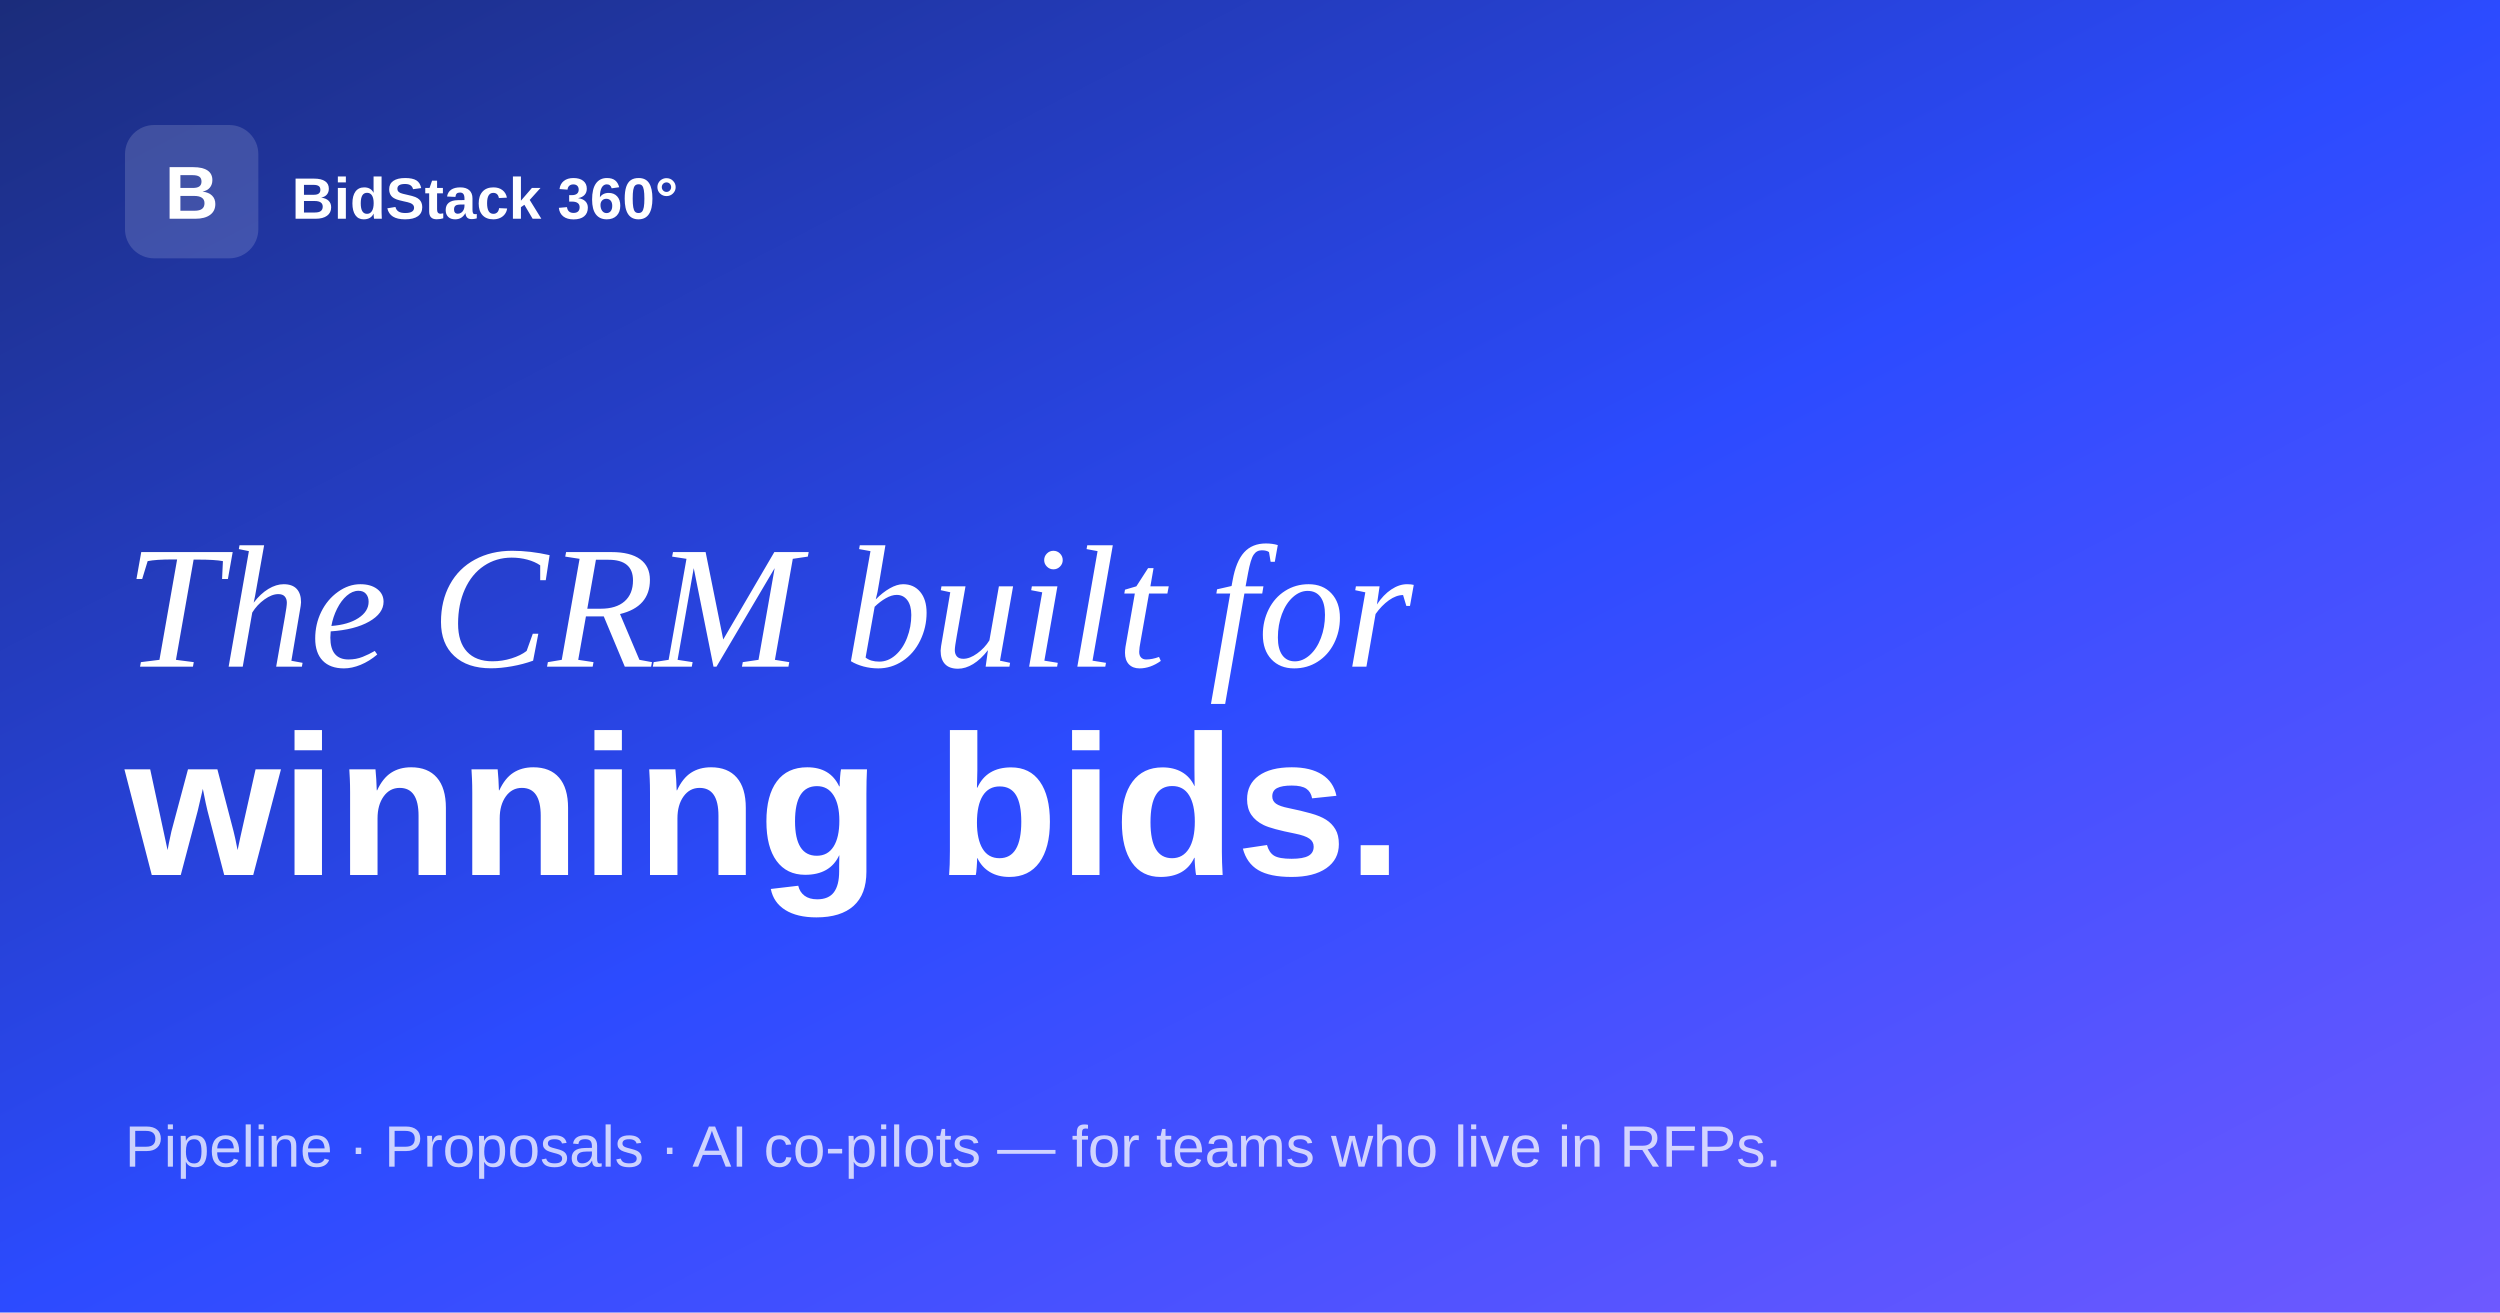
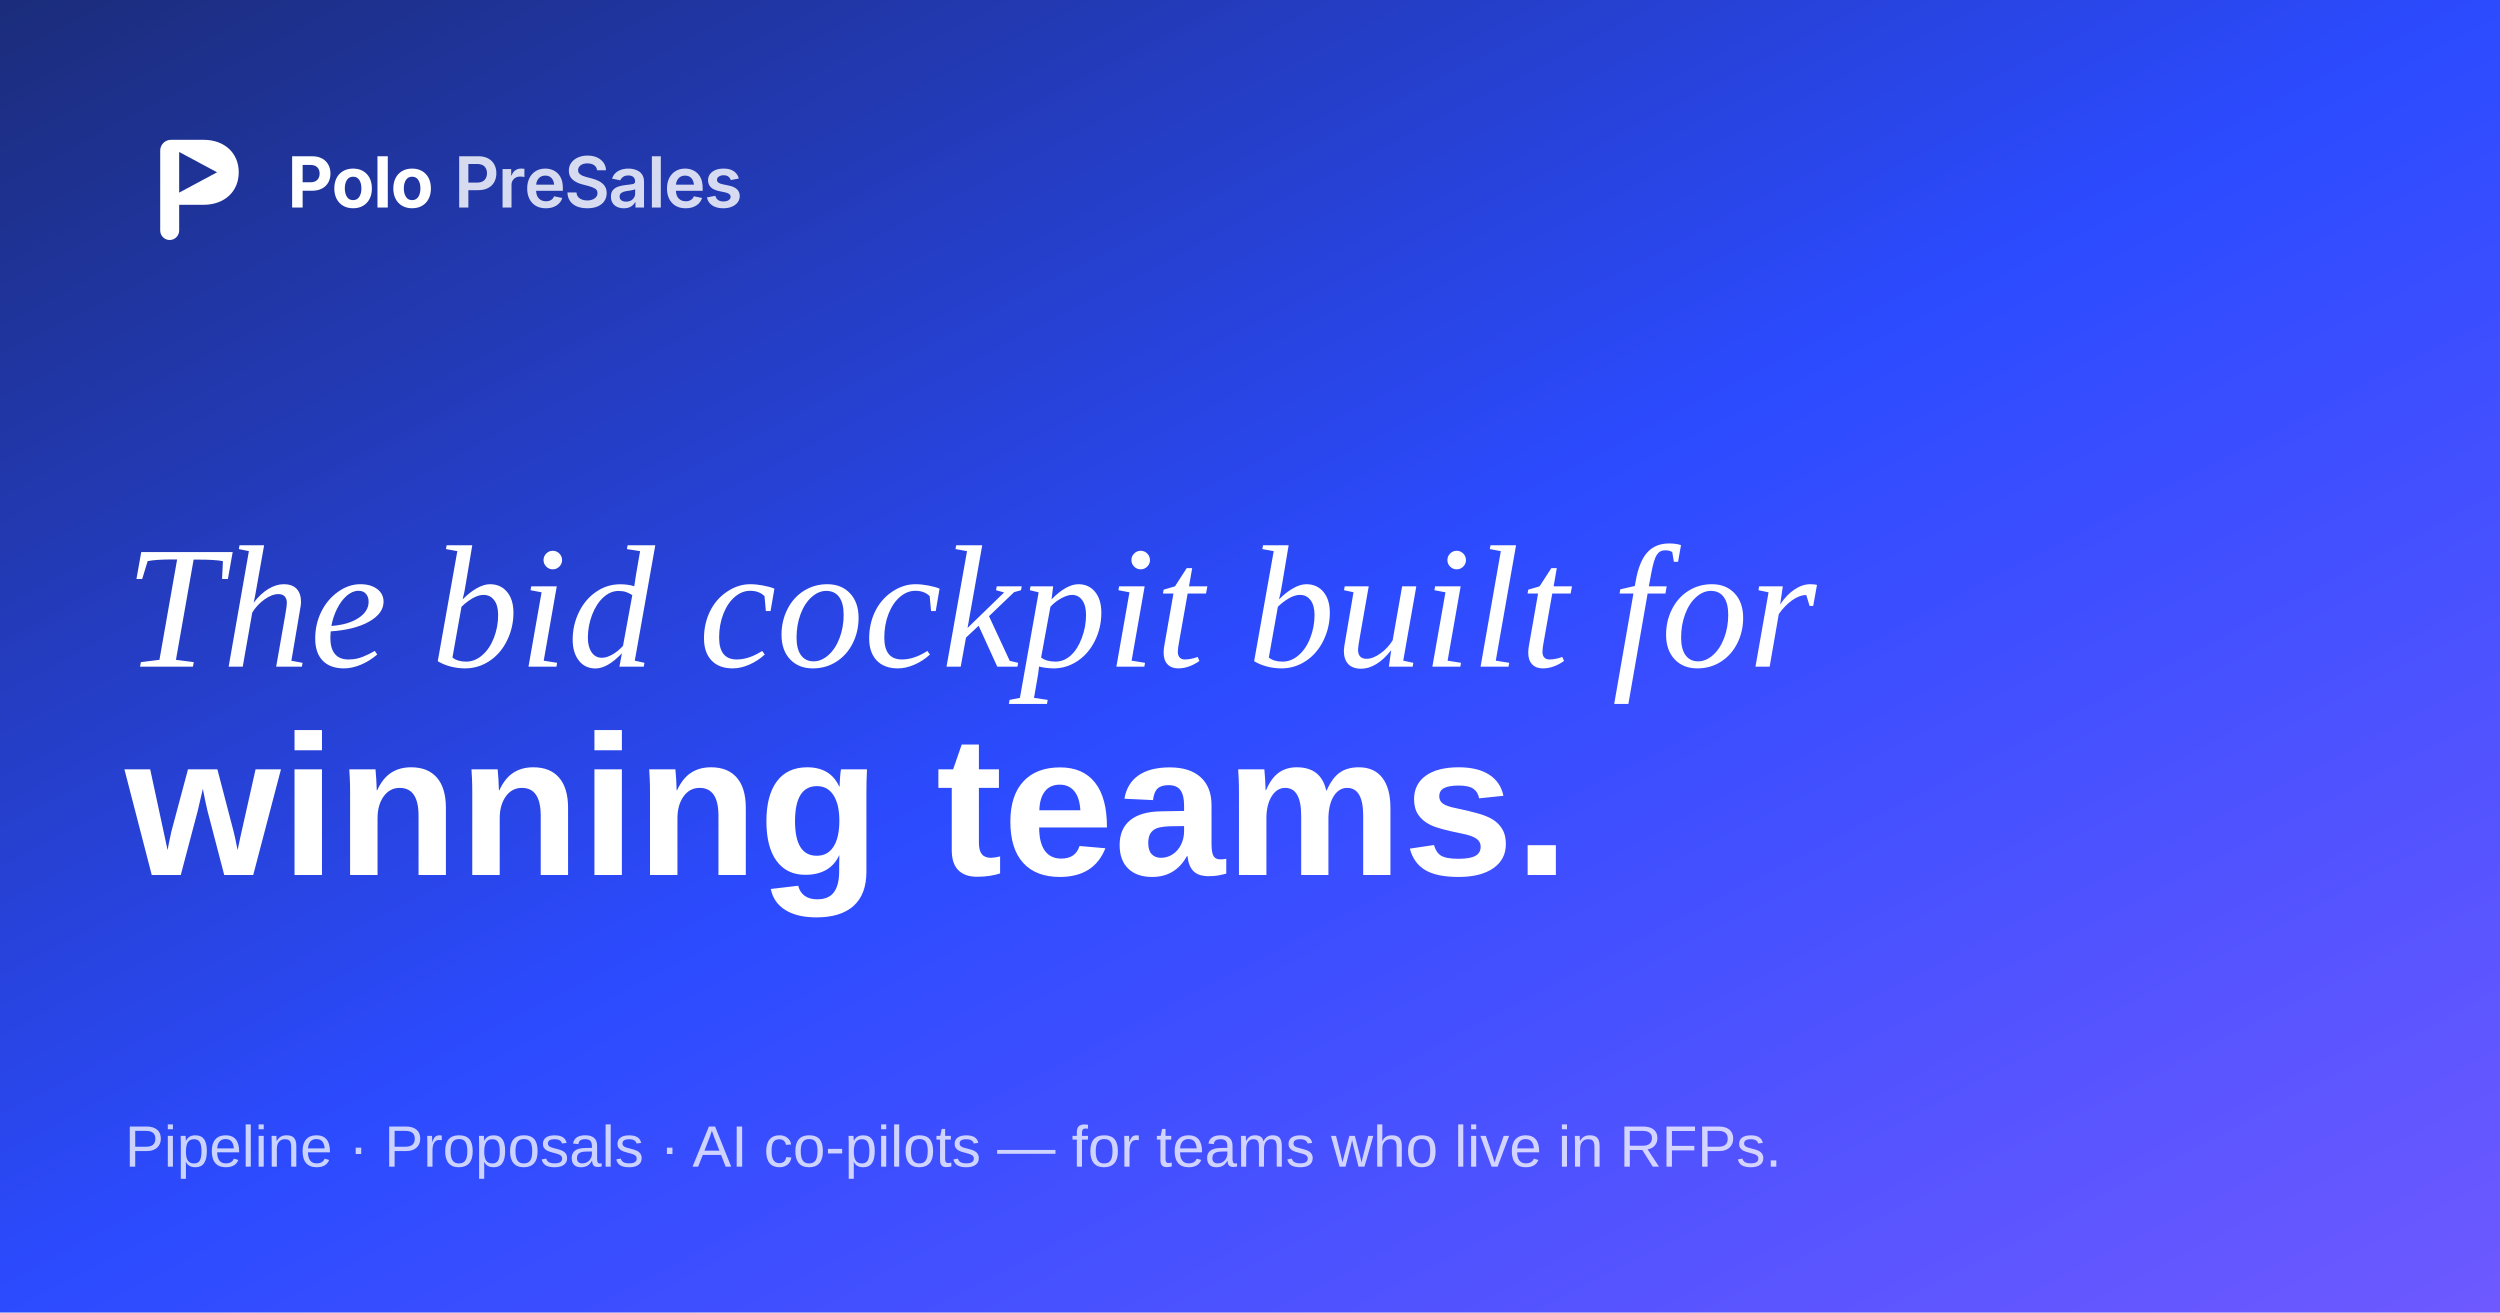
<svg xmlns="http://www.w3.org/2000/svg" viewBox="0 0 1200 630" width="1200" height="630">
  <defs>
    <linearGradient id="bg" x1="0" y1="0" x2="1" y2="1">
      <stop offset="0%" stop-color="#1B2C7A" />
      <stop offset="50%" stop-color="#2C4BFF" />
      <stop offset="100%" stop-color="#6E59FF" />
    </linearGradient>
  </defs>
  <rect width="1200" height="630" fill="url(#bg)" />
-   <rect x="60" y="60" width="64" height="64" rx="14" fill="#ffffff" opacity="0.15" />
-   <text x="92" y="105" text-anchor="middle" font-family="Arial, Helvetica, sans-serif" font-weight="700" font-size="36" fill="#fff">B</text>
-   <text x="140" y="105" font-family="Arial, Helvetica, sans-serif" font-weight="600" font-size="28" fill="#fff">BidStack 360°</text>
-   <text x="60" y="320" font-family="Georgia, 'Times New Roman', serif" font-style="italic" font-weight="400" font-size="84" fill="#fff">The CRM built for</text>
-   <text x="60" y="420" font-family="Arial, Helvetica, sans-serif" font-weight="700" font-size="96" fill="#fff">winning bids.</text>
+   <g transform="translate(60,58) scale(1.3)">
+     <path d="M13 40.5 V11 C13 8.79 14.79 7 17 7 H29 C36.73 7 42 11.9 42 19 C42 26.1 36.73 31 29 31 H20 V40.5 C20 42.43 18.43 44 16.5 44 C14.57 44 13 42.43 13 40.5 Z M20 11.5 V26.5 L34 19 Z" fill="#ffffff" fill-rule="evenodd" clip-rule="evenodd" />
+     <path d="M65.59 32L61.71 32L61.71 13.08L69.09 13.08Q71.25 13.08 72.76 13.90Q74.27 14.72 75.06 16.16Q75.86 17.60 75.86 19.47L75.86 19.47Q75.86 21.35 75.05 22.78Q74.24 24.21 72.71 25.01Q71.17 25.82 69.00 25.82L69.00 25.82L65.59 25.82L65.59 32ZM65.59 16.28L65.59 22.69L68.38 22.69Q70.16 22.69 71.01 21.79Q71.86 20.89 71.86 19.47L71.86 19.47Q71.86 18.04 71.01 17.16Q70.16 16.28 68.37 16.28L68.37 16.28L65.59 16.28Z M84.22 32.28L84.22 32.28Q82.09 32.28 80.53 31.36Q78.96 30.44 78.12 28.79Q77.28 27.15 77.28 24.97L77.28 24.97Q77.28 22.77 78.12 21.12Q78.96 19.47 80.53 18.55Q82.09 17.63 84.22 17.63L84.22 17.63Q86.35 17.63 87.91 18.55Q89.48 19.47 90.32 21.12Q91.16 22.77 91.16 24.97L91.16 24.97Q91.16 27.15 90.32 28.79Q89.48 30.44 87.91 31.36Q86.35 32.28 84.22 32.28ZM84.22 29.28L84.22 29.28Q85.74 29.28 86.52 28.05Q87.29 26.82 87.29 24.95L87.29 24.95Q87.29 23.08 86.52 21.85Q85.74 20.63 84.22 20.63L84.22 20.63Q82.70 20.63 81.93 21.85Q81.16 23.08 81.16 24.95L81.16 24.95Q81.16 26.82 81.93 28.05Q82.70 29.28 84.22 29.28Z M93.22 13.08L97.03 13.08L97.03 32L93.22 32L93.22 13.08Z M106.01 32.28L106.01 32.28Q103.88 32.28 102.32 31.36Q100.75 30.44 99.91 28.79Q99.07 27.15 99.07 24.97L99.07 24.97Q99.07 22.77 99.91 21.12Q100.75 19.47 102.32 18.55Q103.88 17.63 106.01 17.63L106.01 17.63Q108.14 17.63 109.70 18.55Q111.27 19.47 112.11 21.12Q112.95 22.77 112.95 24.97L112.95 24.97Q112.95 27.15 112.11 28.79Q111.27 30.44 109.70 31.36Q108.14 32.28 106.01 32.28ZM106.01 29.28L106.01 29.28Q107.53 29.28 108.31 28.05Q109.08 26.82 109.08 24.95L109.08 24.95Q109.08 23.08 108.31 21.85Q107.53 20.63 106.01 20.63L106.01 20.63Q104.49 20.63 103.72 21.85Q102.95 23.08 102.95 24.95L102.95 24.95Q102.95 26.82 103.72 28.05Q104.49 29.28 106.01 29.28Z" fill="#ffffff" />
+     <path d="M126.78 32L123.39 32L123.39 13.08L130.46 13.08Q132.63 13.08 134.12 13.90Q135.60 14.71 136.36 16.12Q137.12 17.54 137.12 19.34L137.12 19.34Q137.12 21.16 136.36 22.57Q135.59 23.99 134.09 24.80Q132.59 25.60 130.41 25.60L130.41 25.60L126.78 25.60L126.78 32ZM126.78 15.93L126.78 22.81L129.96 22.81Q131.88 22.81 132.77 21.83Q133.66 20.85 133.66 19.34L133.66 19.34Q133.66 17.83 132.77 16.88Q131.88 15.93 129.94 15.93L129.94 15.93L126.78 15.93Z M142.71 32L139.41 32L139.41 17.81L142.60 17.81L142.60 20.18L142.76 20.18Q143.14 18.95 144.09 18.28Q145.04 17.62 146.26 17.62L146.26 17.62Q146.90 17.62 147.47 17.71L147.47 17.71L147.47 20.74Q147.26 20.69 146.81 20.63Q146.35 20.57 145.91 20.57L145.91 20.57Q144.52 20.57 143.61 21.43Q142.71 22.29 142.71 23.65L142.71 23.65L142.71 32Z M155.40 32.29L155.40 32.29Q153.25 32.29 151.71 31.39Q150.17 30.49 149.34 28.85Q148.50 27.21 148.50 24.99L148.50 24.99Q148.50 22.81 149.32 21.15Q150.14 19.50 151.65 18.56Q153.15 17.63 155.18 17.63L155.18 17.63Q156.91 17.63 158.39 18.38Q159.87 19.14 160.77 20.72Q161.67 22.30 161.67 24.79L161.67 24.79L161.67 25.83L151.79 25.83Q151.86 27.72 152.85 28.71Q153.85 29.70 155.44 29.70L155.44 29.70Q156.53 29.70 157.31 29.23Q158.09 28.76 158.42 27.86L158.42 27.86L161.45 28.48Q160.95 30.20 159.35 31.24Q157.76 32.29 155.40 32.29ZM151.81 23.58L151.81 23.58L158.46 23.58Q158.31 22.06 157.49 21.14Q156.67 20.22 155.20 20.22L155.20 20.22Q153.68 20.22 152.80 21.19Q151.92 22.16 151.81 23.58Z M170.69 32.29L170.69 32.29Q167.39 32.29 165.43 30.77Q163.47 29.25 163.36 26.44L163.36 26.44L166.69 26.44Q166.81 27.94 167.94 28.67Q169.07 29.40 170.67 29.40L170.67 29.40Q172.34 29.40 173.40 28.64Q174.46 27.89 174.46 26.67L174.46 26.67Q174.46 25.56 173.52 25.00Q172.58 24.43 171.05 24.04L171.05 24.04L168.90 23.48Q166.53 22.87 165.20 21.64Q163.88 20.41 163.88 18.40L163.88 18.40Q163.88 16.73 164.78 15.48Q165.68 14.23 167.24 13.53Q168.80 12.83 170.78 12.83L170.78 12.83Q172.80 12.83 174.32 13.53Q175.83 14.23 176.70 15.46Q177.56 16.69 177.60 18.26L177.60 18.26L174.31 18.26Q174.18 17.06 173.23 16.38Q172.27 15.71 170.73 15.71L170.73 15.71Q169.13 15.71 168.22 16.42Q167.30 17.12 167.30 18.20L167.30 18.20Q167.30 19 167.79 19.50Q168.28 20.00 169.02 20.31Q169.77 20.61 170.53 20.80L170.53 20.80L172.29 21.26Q173.69 21.60 174.96 22.24Q176.24 22.88 177.05 23.96Q177.85 25.04 177.85 26.69L177.85 26.69Q177.85 28.36 177.00 29.62Q176.15 30.88 174.55 31.59Q172.95 32.29 170.69 32.29Z M184.17 32.29L184.17 32.29Q182.83 32.29 181.75 31.80Q180.67 31.31 180.05 30.36Q179.42 29.41 179.42 28.01L179.42 28.01Q179.42 26.41 180.20 25.53Q180.99 24.65 182.22 24.25Q183.46 23.85 184.83 23.71L184.83 23.71Q186.69 23.51 187.51 23.34Q188.34 23.16 188.34 22.43L188.34 22.43L188.34 22.36Q188.34 21.32 187.70 20.75Q187.07 20.17 185.86 20.17L185.86 20.17Q184.62 20.17 183.88 20.71Q183.14 21.26 182.89 21.96L182.89 21.96L179.83 21.34Q180.45 19.46 182.08 18.54Q183.72 17.63 185.85 17.63L185.85 17.63Q186.85 17.63 187.87 17.86Q188.89 18.10 189.75 18.65Q190.60 19.20 191.12 20.15Q191.64 21.09 191.64 22.52L191.64 22.52L191.64 32L188.48 32L188.48 30.04L188.35 30.04Q187.88 30.96 186.85 31.63Q185.82 32.29 184.17 32.29ZM185.02 29.84L185.02 29.84Q186.55 29.84 187.45 28.97Q188.36 28.09 188.36 26.91L188.36 26.91L188.36 25.23Q188.13 25.41 187.55 25.54Q186.97 25.68 186.31 25.77Q185.66 25.87 185.23 25.93L185.23 25.93Q184.11 26.08 183.37 26.54Q182.62 27.00 182.62 27.98L182.62 27.98Q182.62 28.89 183.30 29.37Q183.97 29.84 185.02 29.84Z M194.54 13.08L197.84 13.08L197.84 32L194.54 32L194.54 13.08Z M207.02 32.29L207.02 32.29Q204.87 32.29 203.33 31.39Q201.79 30.49 200.95 28.85Q200.12 27.21 200.12 24.99L200.12 24.99Q200.12 22.81 200.94 21.15Q201.76 19.50 203.27 18.56Q204.77 17.63 206.80 17.63L206.80 17.63Q208.53 17.63 210.01 18.38Q211.49 19.14 212.39 20.72Q213.29 22.30 213.29 24.79L213.29 24.79L213.29 25.83L203.41 25.83Q203.48 27.72 204.47 28.71Q205.47 29.70 207.06 29.70L207.06 29.70Q208.15 29.70 208.93 29.23Q209.71 28.76 210.04 27.86L210.04 27.86L213.07 28.48Q212.56 30.20 210.97 31.24Q209.38 32.29 207.02 32.29ZM203.42 23.58L203.42 23.58L210.08 23.58Q209.92 22.06 209.11 21.14Q208.29 20.22 206.81 20.22L206.81 20.22Q205.30 20.22 204.42 21.19Q203.54 22.16 203.42 23.58Z M220.89 32.29L220.89 32.29Q218.44 32.29 216.85 31.24Q215.25 30.20 214.88 28.27L214.88 28.27L217.97 27.68Q218.53 29.77 220.95 29.77L220.95 29.77Q222.17 29.77 222.89 29.28Q223.61 28.79 223.61 28.06L223.61 28.06Q223.61 26.86 221.69 26.44L221.69 26.44L219.26 25.92Q215.28 25.06 215.28 21.95L215.28 21.95Q215.28 20.63 216.00 19.66Q216.73 18.70 218.01 18.16Q219.30 17.63 221.00 17.63L221.00 17.63Q223.42 17.63 224.82 18.63Q226.22 19.63 226.65 21.29L226.65 21.29L223.71 21.87Q223.45 21.13 222.82 20.61Q222.18 20.09 221.04 20.09L221.04 20.09Q220.00 20.09 219.29 20.56Q218.58 21.02 218.58 21.74L218.58 21.74Q218.58 22.36 219.04 22.76Q219.51 23.16 220.60 23.41L220.60 23.41L223.01 23.91Q226.98 24.76 226.98 27.75L226.98 27.75Q226.98 29.09 226.21 30.11Q225.43 31.14 224.06 31.71Q222.68 32.29 220.89 32.29Z" fill="#ffffff" fill-opacity="0.82" />
+   </g>
+   <text x="60" y="320" font-family="Georgia, 'Times New Roman', serif" font-style="italic" font-weight="400" font-size="84" fill="#fff">The bid cockpit built for</text>
+   <text x="60" y="420" font-family="Arial, Helvetica, sans-serif" font-weight="700" font-size="96" fill="#fff">winning teams.</text>
  <text x="60" y="560" font-family="Arial, Helvetica, sans-serif" font-weight="400" font-size="28" fill="#ffffff" opacity="0.75">Pipeline · Proposals · AI co-pilots — for teams who live in RFPs.</text>
</svg>
